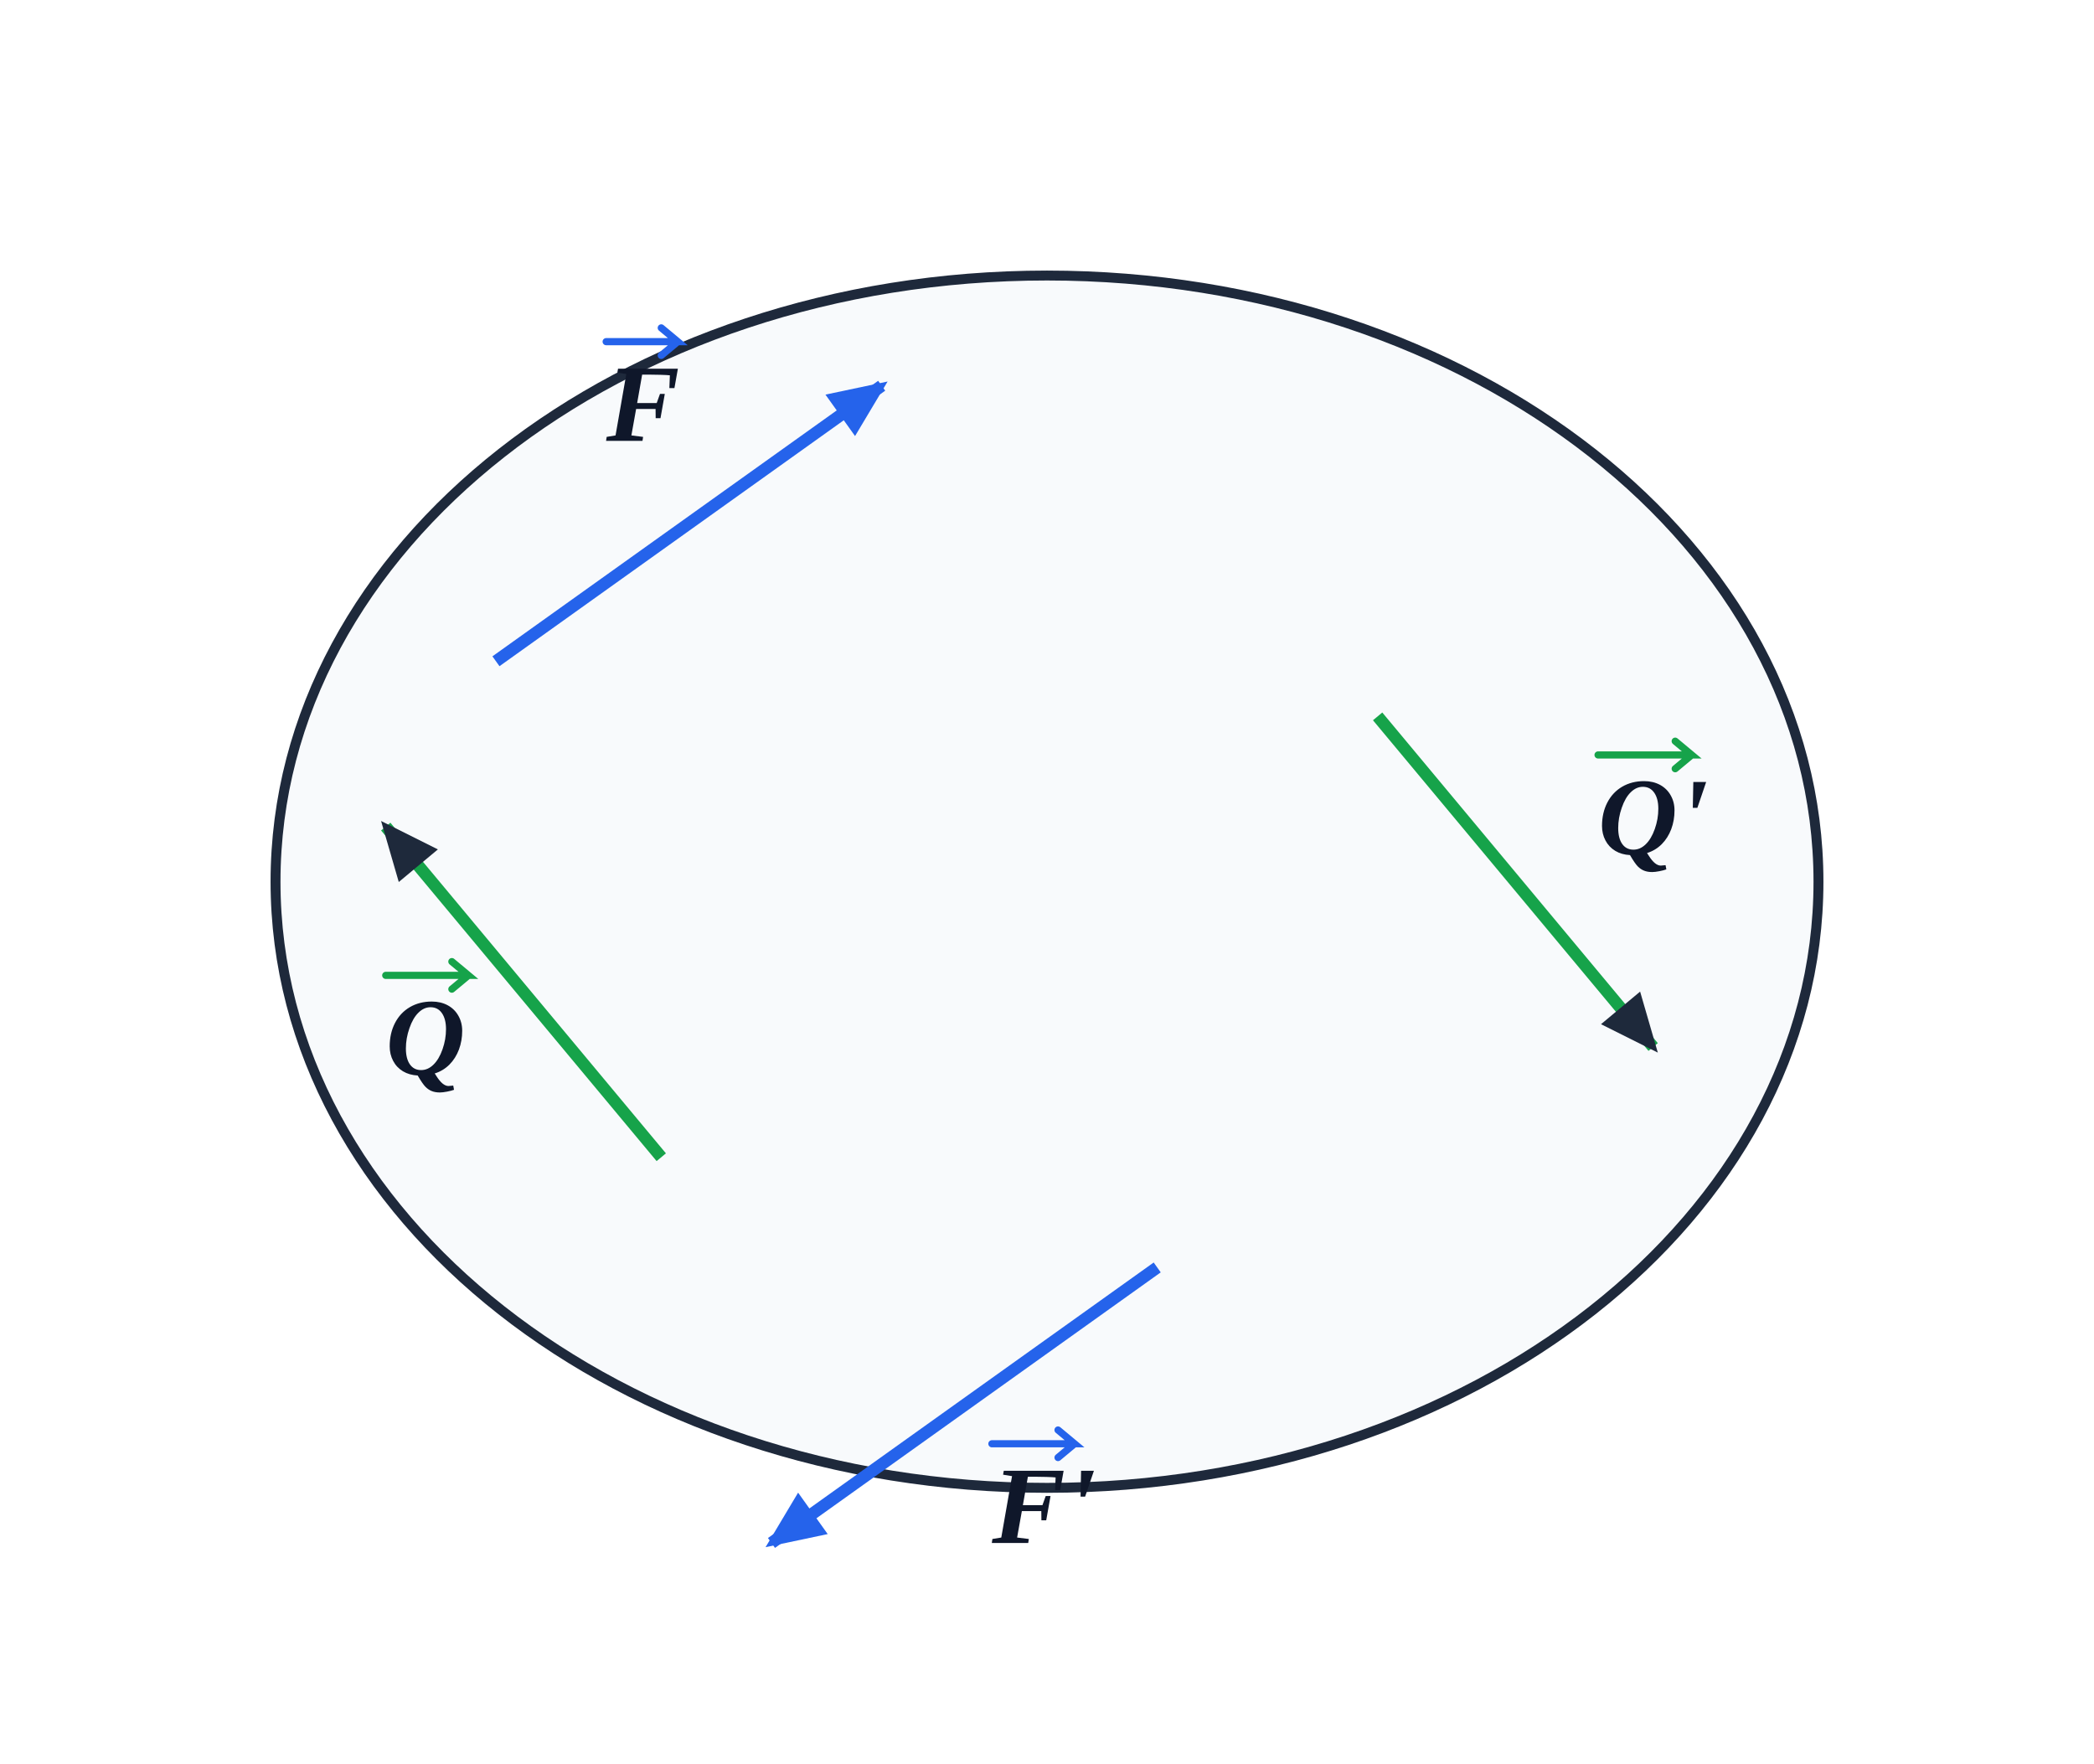
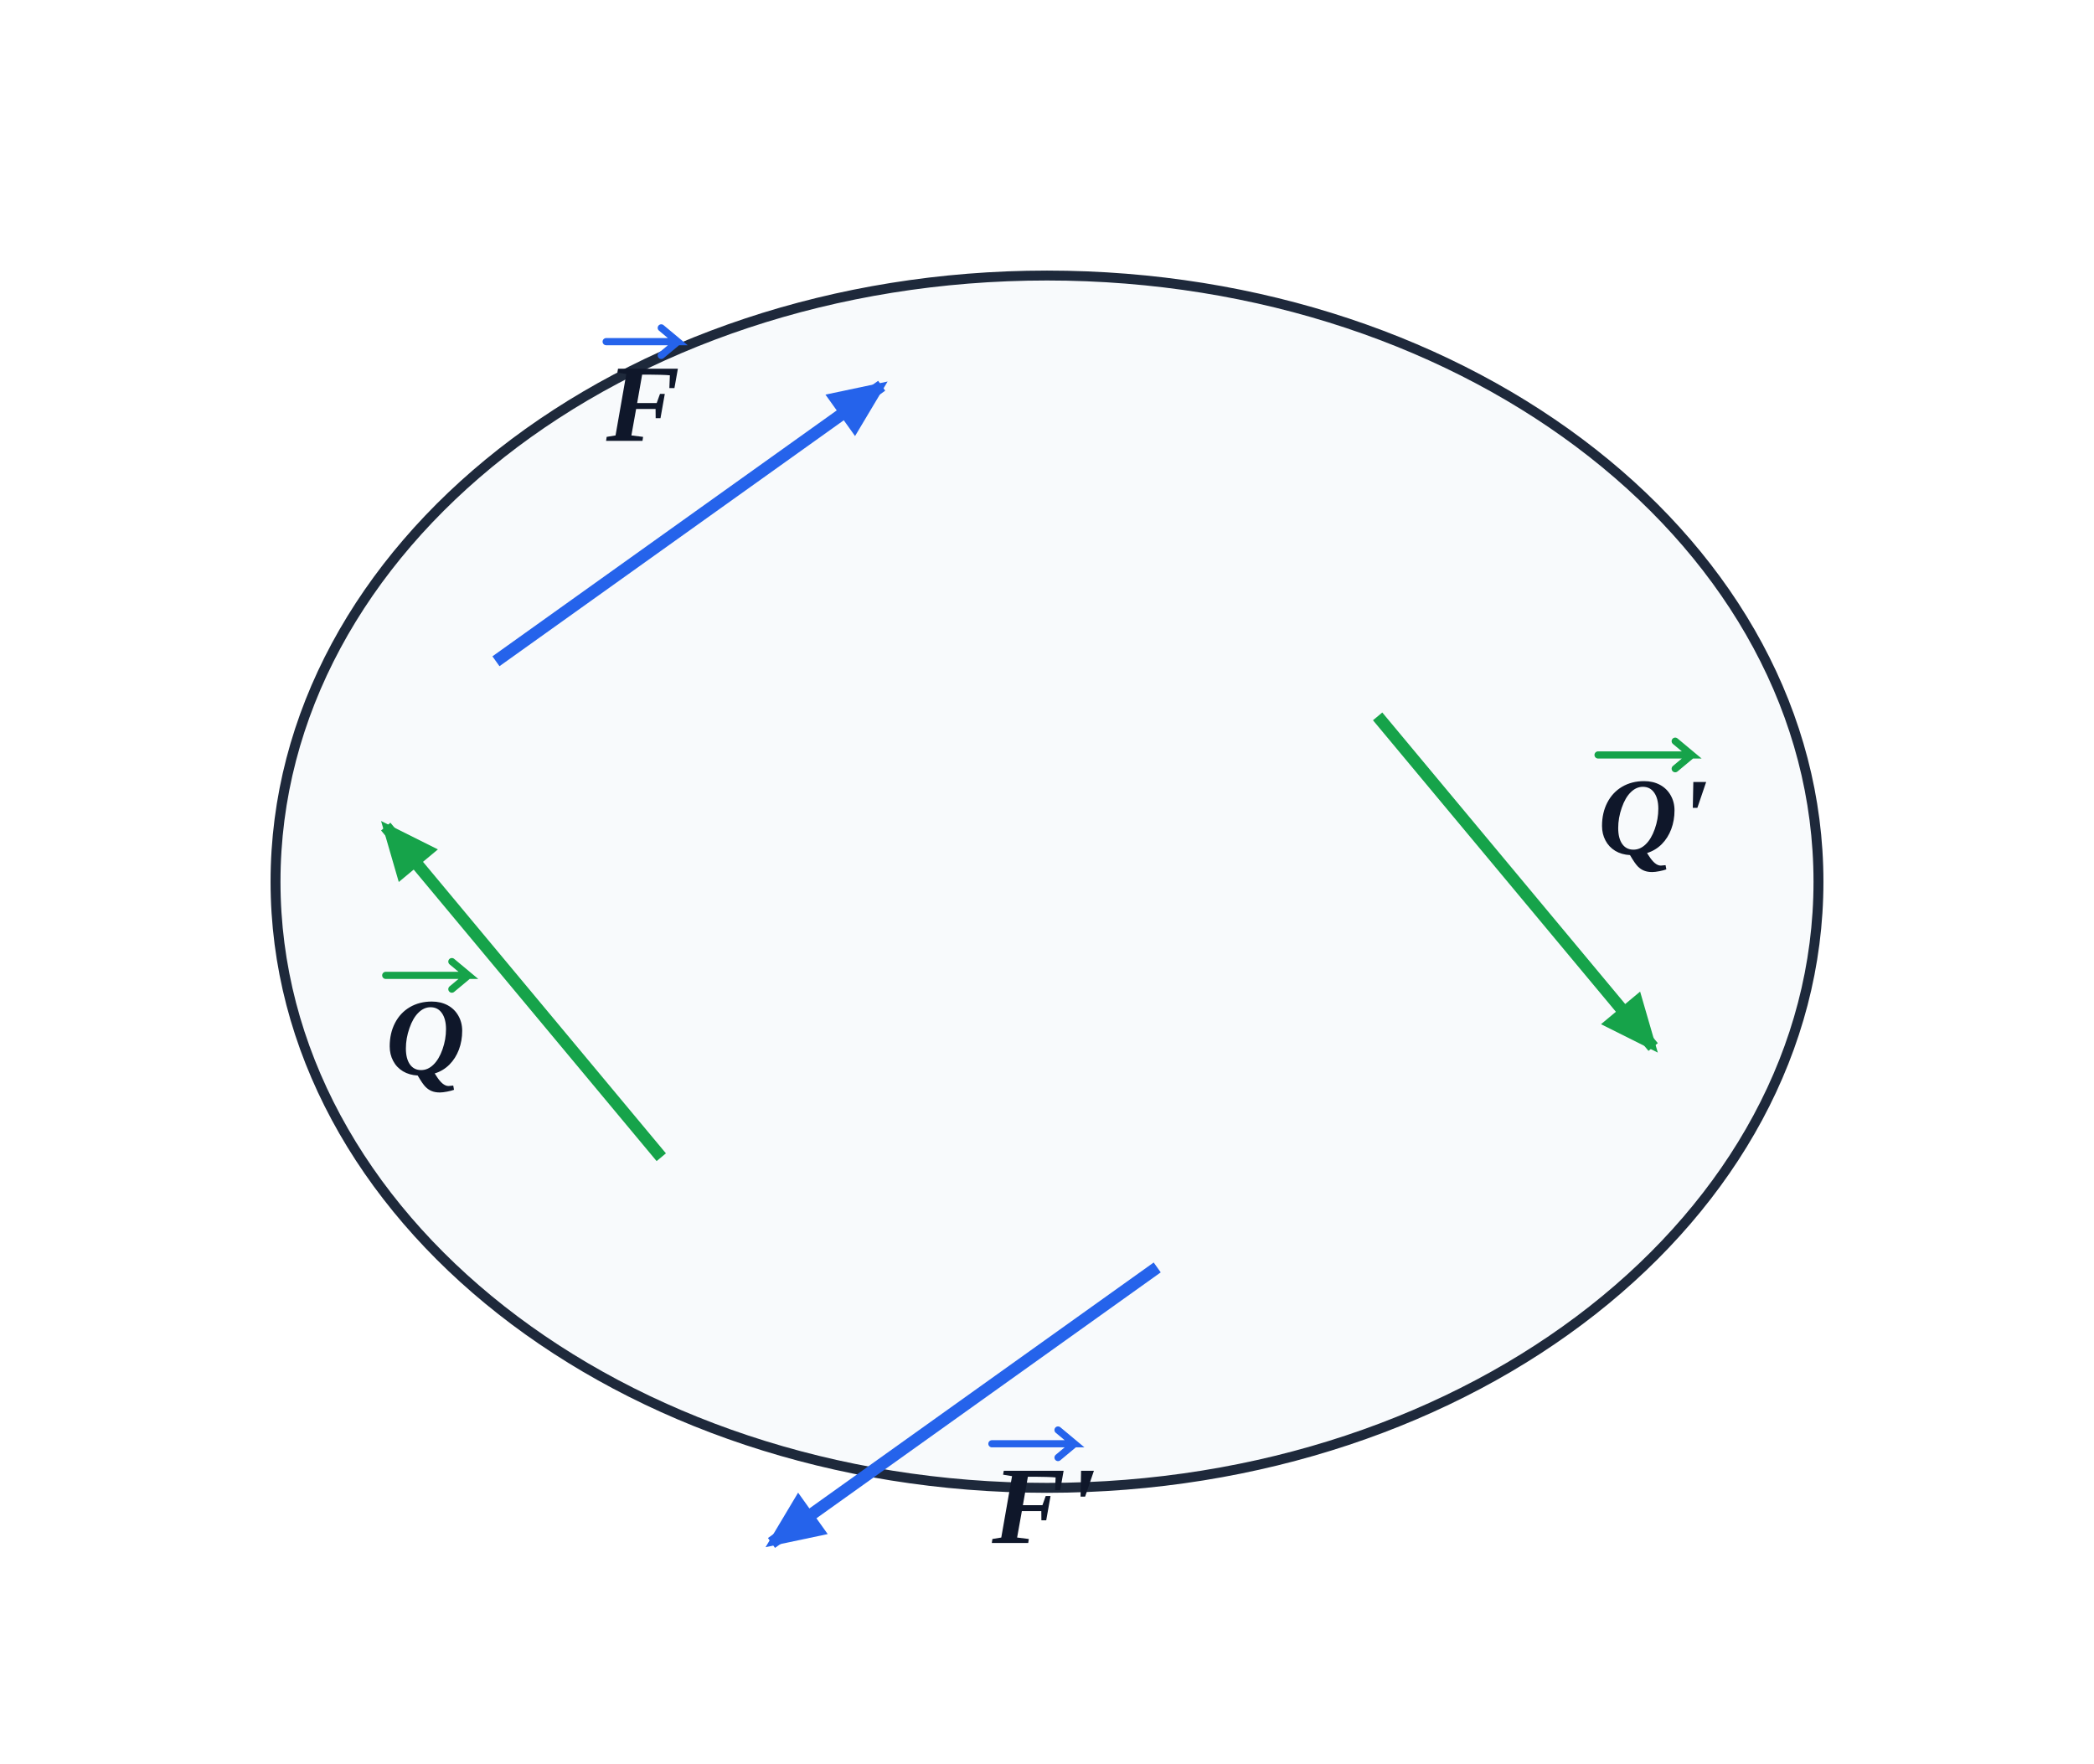
<svg xmlns="http://www.w3.org/2000/svg" viewBox="0 0 380 320" width="100%" height="auto" preserveAspectRatio="xMidYMid meet">
  <defs>
    <marker id="arrow" viewBox="0 0 10 10" refX="7" refY="5" markerWidth="6" markerHeight="6" orient="auto-start-reverse">
      <path d="M 0 1.5 L 8 5 L 0 8.5 z" fill="#1e293b" />
    </marker>
    <marker id="arrow-blue" viewBox="0 0 10 10" refX="7" refY="5" markerWidth="6" markerHeight="6" orient="auto-start-reverse">
      <path d="M 0 1.5 L 8 5 L 0 8.5 z" fill="#2563eb" />
    </marker>
    <marker id="arrow-red" viewBox="0 0 10 10" refX="7" refY="5" markerWidth="6" markerHeight="6" orient="auto-start-reverse">
      <path d="M 0 1.5 L 8 5 L 0 8.5 z" fill="#dc2626" />
+     </marker>
+     <marker id="arrow-green" viewBox="0 0 10 10" refX="7" refY="5" markerWidth="6" markerHeight="6" orient="auto-start-reverse">
+       <path d="M 0 1.5 L 8 5 L 0 8.5 z" fill="#16a34a" />
    </marker>
    <pattern id="hatch" width="8" height="8" patternTransform="rotate(45 0 0)" patternUnits="userSpaceOnUse">
      <line x1="0" y1="0" x2="0" y2="8" stroke="#94a3b8" stroke-width="1.2" />
    </pattern>
  </defs>
  <style>
    text { font-family: 'Times New Roman', 'Cambria Math', serif; }
    .lbl { font-size: 18px; font-style: italic; fill: #0f172a; }
    .lbl-bold { font-size: 20px; font-style: italic; font-weight: bold; fill: #0f172a; }
    .vec { stroke: #2563eb; stroke-width: 2.2; }
    .axis { stroke: #64748b; stroke-width: 1.2; stroke-dasharray: 5,3; }
    .solid { stroke: #1e293b; stroke-width: 1.8; fill: #f8fafc; }
  </style>
  <ellipse cx="190" cy="160" rx="140" ry="110" class="solid" />
  <line x1="90" y1="120" x2="160" y2="70" class="vec" marker-end="url(#arrow-blue)" />
  <g>
    <text x="110" y="80" class="lbl-bold" fill="#2563eb">F</text>
    <path d="M 110 62 h 13 l -3 -2.5 m 3 2.5 l -3 2.5" fill="none" stroke="#2563eb" stroke-width="1.3" stroke-linecap="round" />
  </g>
  <line x1="210" y1="230" x2="140" y2="280" class="vec" marker-end="url(#arrow-blue)" />
  <g>
    <text x="180" y="280" class="lbl-bold" fill="#2563eb">F'</text>
    <path d="M 180 262 h 15 l -3 -2.5 m 3 2.5 l -3 2.5" fill="none" stroke="#2563eb" stroke-width="1.3" stroke-linecap="round" />
  </g>
-   <line x1="120" y1="210" x2="70" y2="150" stroke="#16a34a" stroke-width="2.2" marker-end="url(#arrow)" />
+   <line x1="120" y1="210" x2="70" y2="150" stroke="#16a34a" stroke-width="2.2" marker-end="url(#arrow-green)" />
  <g>
    <text x="70" y="195" class="lbl-bold" fill="#16a34a">Q</text>
    <path d="M 70 177 h 15 l -3 -2.5 m 3 2.5 l -3 2.5" fill="none" stroke="#16a34a" stroke-width="1.3" stroke-linecap="round" />
  </g>
-   <line x1="250" y1="130" x2="300" y2="190" stroke="#16a34a" stroke-width="2.2" marker-end="url(#arrow)" />
+   <line x1="250" y1="130" x2="300" y2="190" stroke="#16a34a" stroke-width="2.2" marker-end="url(#arrow-green)" />
  <g>
    <text x="290" y="155" class="lbl-bold" fill="#16a34a">Q'</text>
    <path d="M 290 137 h 17 l -3 -2.5 m 3 2.5 l -3 2.5" fill="none" stroke="#16a34a" stroke-width="1.3" stroke-linecap="round" />
  </g>
</svg>
